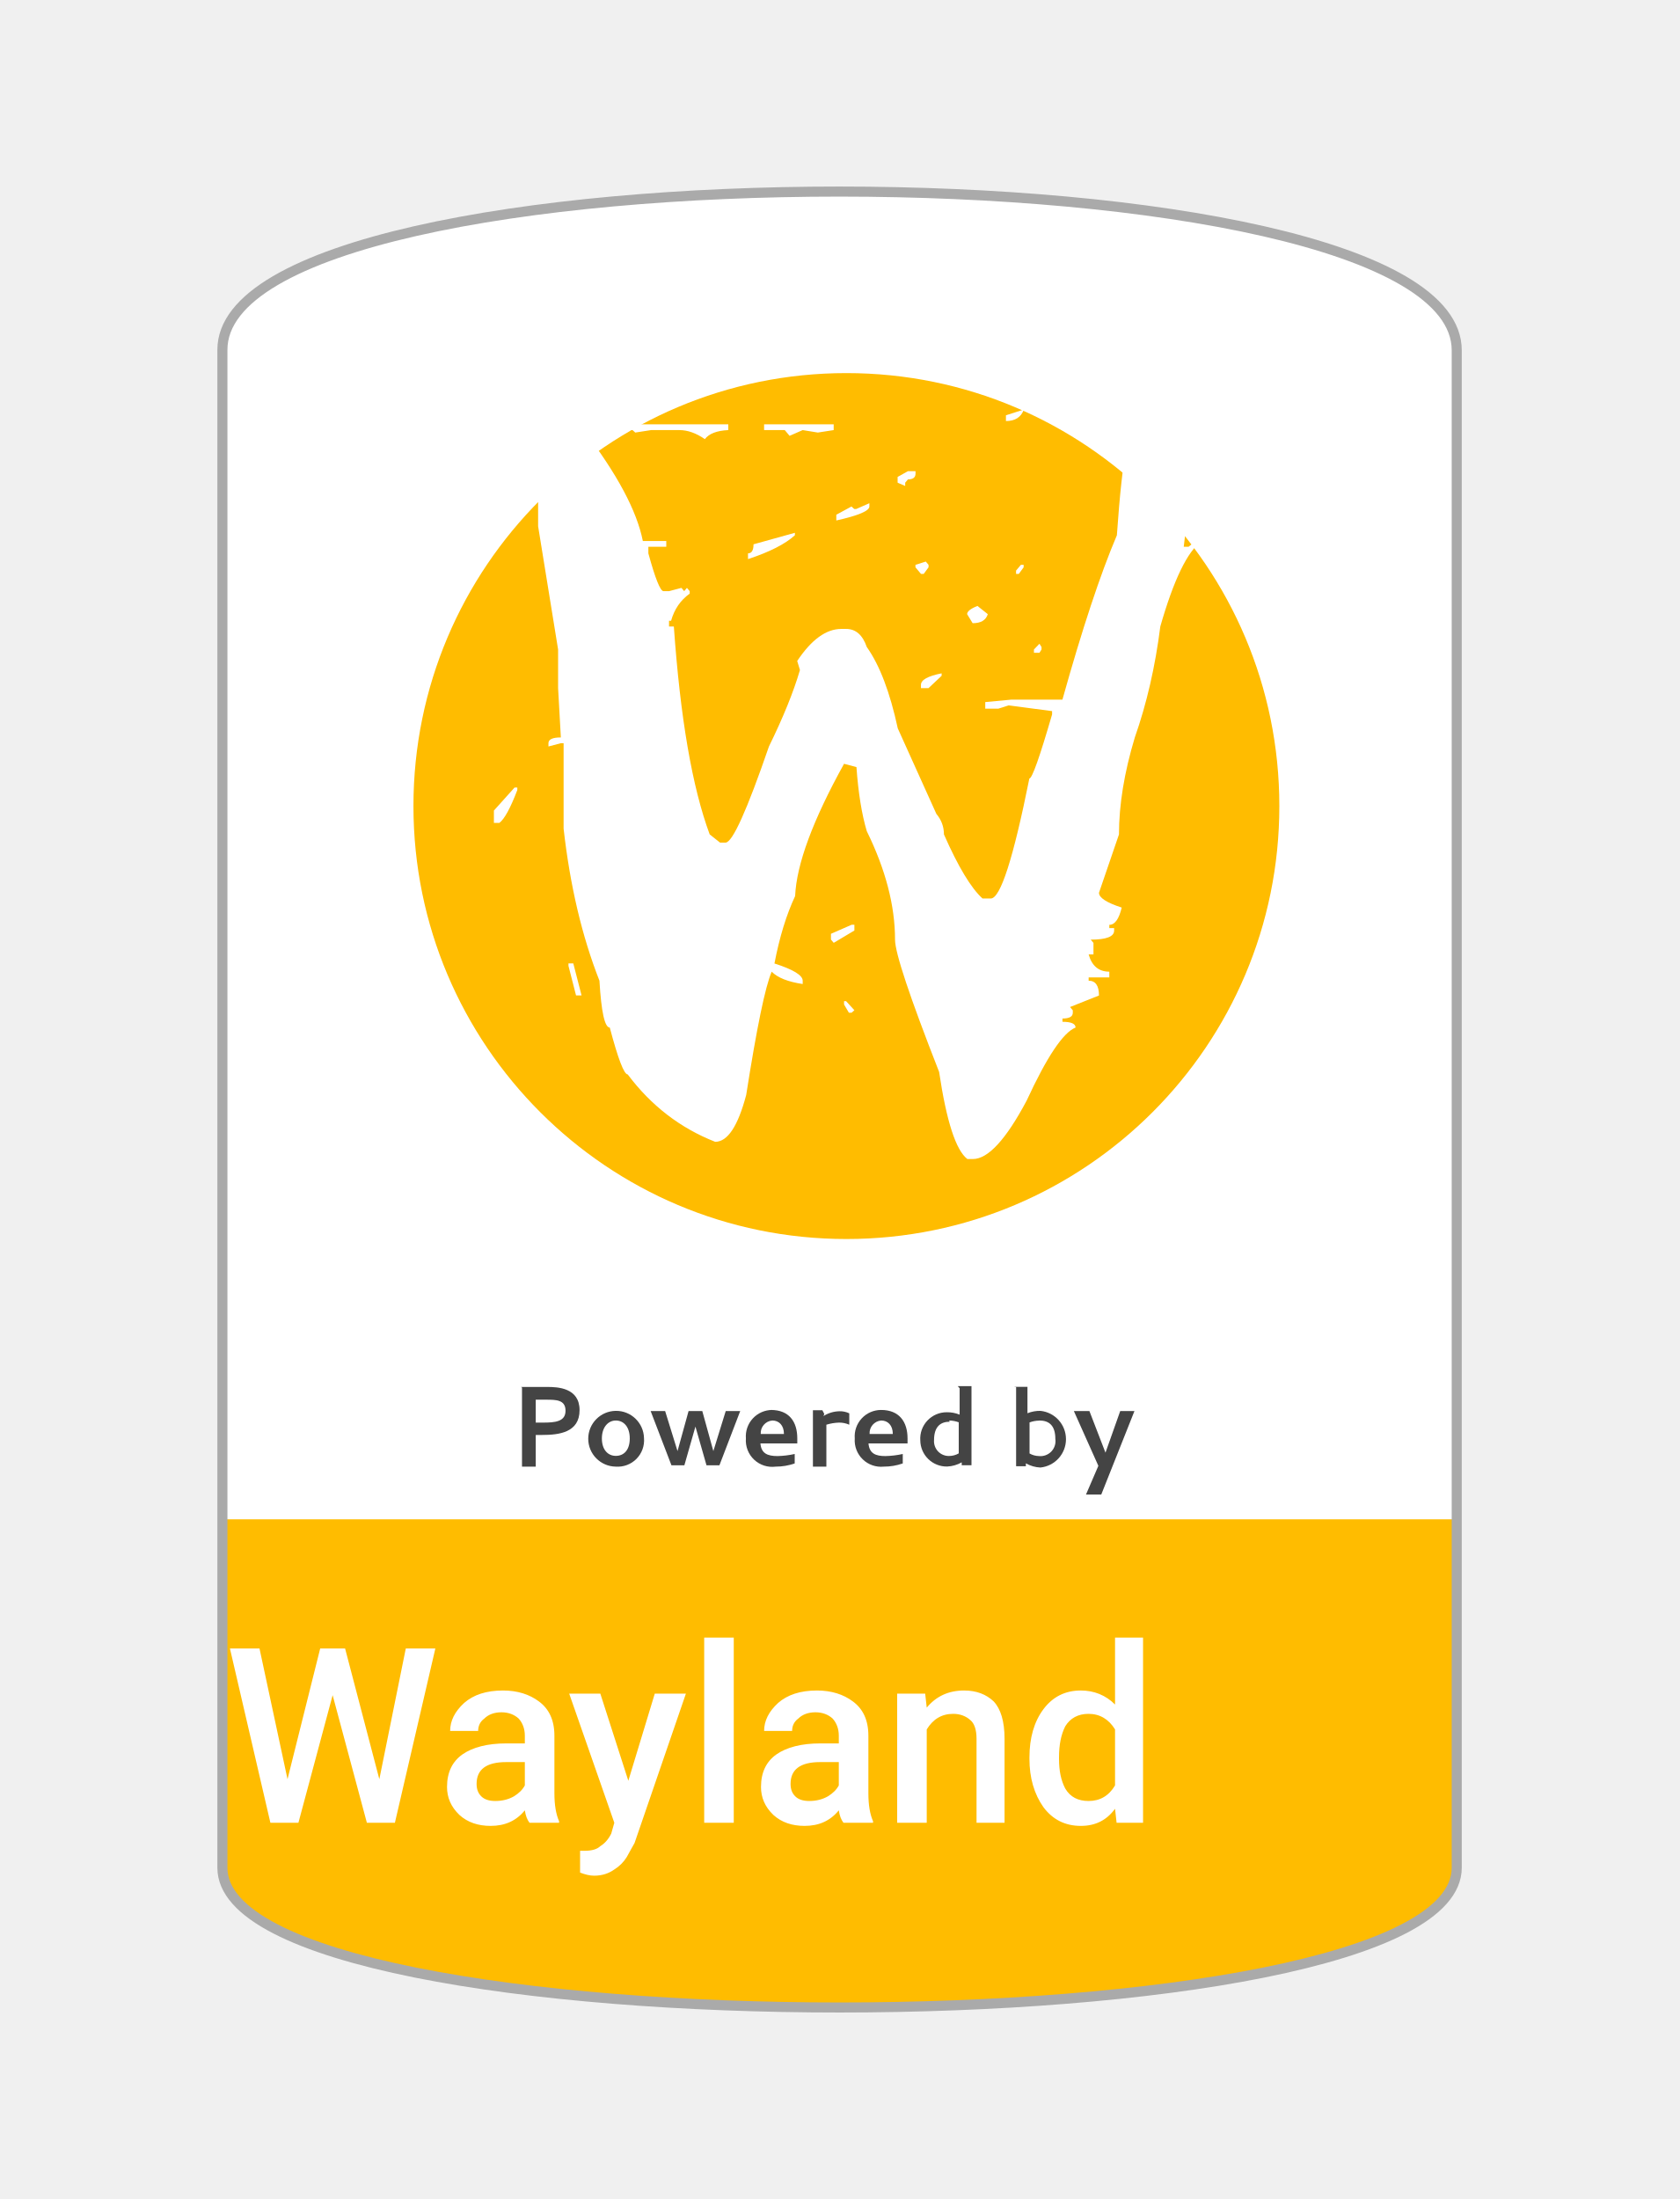
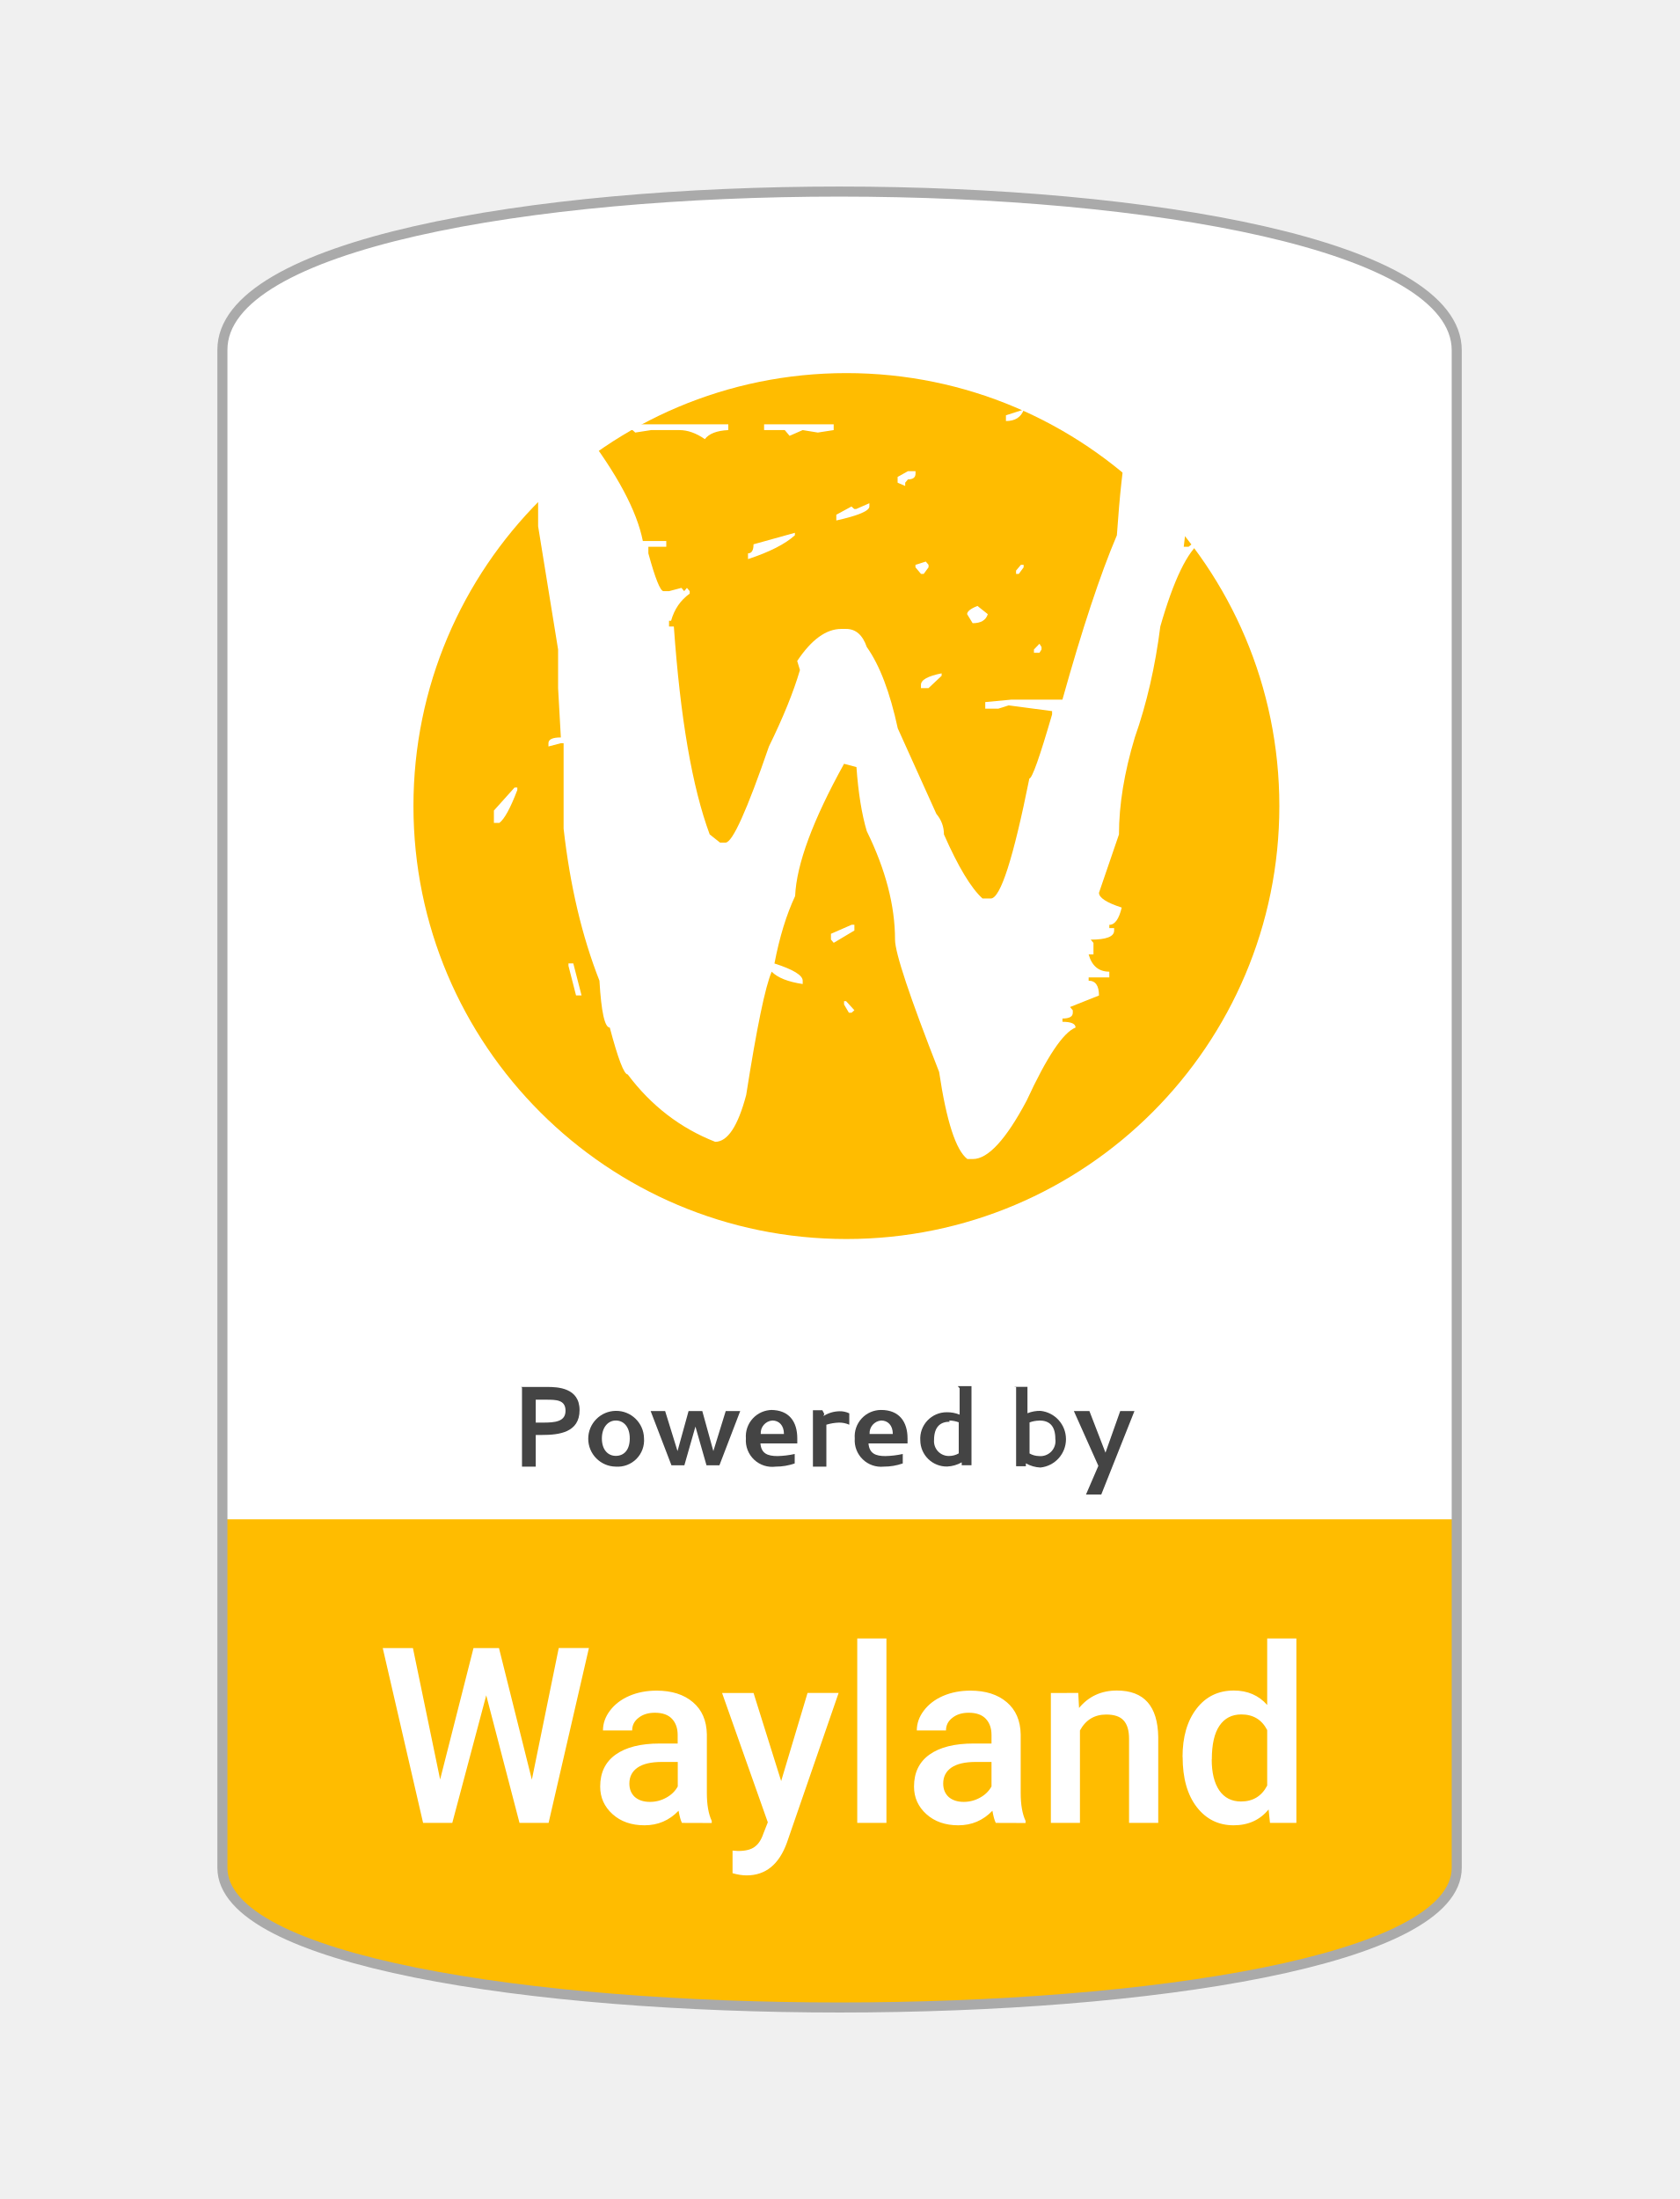
<svg xmlns="http://www.w3.org/2000/svg" xmlns:xlink="http://www.w3.org/1999/xlink" width="63.72" height="83.446" viewBox="0 0 16.859 22.078" version="1.1" id="svg1" xml:space="preserve">
  <defs id="defs1">
    <linearGradient id="linear-gradient-34" x1="155.32" y1="560.59" x2="155.32" y2="560.43" xlink:href="#linear-gradient-13" />
    <linearGradient id="linear-gradient-13" x1="155.32" y1="562.58" x2="155.32" y2="562.42" gradientTransform="matrix(45.2,0,0,-212.17,-6849.43,119709.31)" gradientUnits="userSpaceOnUse">
      <stop offset="0" stop-color="#16b0ed" stop-opacity="0.8" id="stop76" />
      <stop offset="1" stop-color="#0f59b2" stop-opacity="0.84" id="stop77" />
    </linearGradient>
    <linearGradient id="linear-gradient-35" x1="158.05" y1="560.59" x2="158.05" y2="560.43" xlink:href="#linear-gradient-14" />
    <linearGradient id="linear-gradient-14" x1="158.05" y1="562.58" x2="158.05" y2="562.42" gradientTransform="matrix(-46.13,0,0,-212.15,7480.38,119695.47)" gradientUnits="userSpaceOnUse">
      <stop offset="0" stop-color="#7db643" id="stop78" />
      <stop offset="1" stop-color="#367533" id="stop79" />
    </linearGradient>
    <linearGradient id="linear-gradient-36" x1="155.08" y1="560.59" x2="155.08" y2="560.43" xlink:href="#linear-gradient-15" />
    <linearGradient id="linear-gradient-15" x1="155.08" y1="562.58" x2="155.08" y2="562.42" gradientTransform="matrix(150.45,0,0,-212.19,-23151.41,119720.44)" gradientUnits="userSpaceOnUse">
      <stop offset="0" stop-color="#88c649" stop-opacity="0.8" id="stop80" />
      <stop offset="1" stop-color="#439240" stop-opacity="0.84" id="stop81" />
    </linearGradient>
  </defs>
  <g id="layer1">
    <g id="g3" style="display:inline">
      <path id="use1" style="display:inline;fill:#ffffff;fill-opacity:1;stroke-width:0.476" class="cls-162" d="M 8.429 1.923 C 5.331 1.923 2.233 2.452 2.233 3.512 L 2.233 18.752 C 2.233 20.623 14.626 20.623 14.626 18.752 L 14.626 3.518 C 14.626 2.455 11.528 1.924 8.429 1.923 z " />
      <path id="path1568" style="fill:#ffbc00;fill-opacity:1;stroke-width:0.265;stroke-dasharray:none" class="cls-162" d="M 2.233 15.254 L 2.233 18.752 C 2.233 20.623 14.626 20.623 14.626 18.752 L 14.626 15.254 L 2.233 15.254 z " />
      <path class="cls-28" d="M 14.626,3.517 V 18.752 c 0,1.871 -12.393,1.871 -12.393,0 V 3.512 c 0,-2.119 12.393,-2.119 12.393,0.005 z" id="path1569" style="fill:none;fill-opacity:1;stroke:#aaaaaa;stroke-width:0.101px;stroke-linecap:round;stroke-linejoin:bevel" />
    </g>
    <g id="g2">
      <path class="cls-162" d="m 5.379,14.053 h 0.103 c 0.101,0 0.196,0 0.196,0.111 0,0.111 -0.108,0.119 -0.228,0.119 h -0.071 v -0.225 m -0.138,-0.127 v 0.794 h 0.138 v -0.318 h 0.064 c 0.169,0 0.376,-0.024 0.376,-0.249 0,-0.225 -0.22,-0.233 -0.323,-0.233 h -0.265" id="path1561" style="fill:#444444;stroke-width:0.265" />
      <path class="cls-162" d="m 6.183,14.725 a 0.265,0.265 0 0 0 0.283,-0.286 0.28,0.28 0 1 0 -0.283,0.286 m 0,-0.463 c 0.077,0 0.14,0.061 0.14,0.18 0,0.119 -0.061,0.175 -0.14,0.175 -0.079,0 -0.14,-0.061 -0.14,-0.175 0,-0.114 0.064,-0.18 0.14,-0.18" id="path1562" style="fill:#444444;stroke-width:0.265" />
      <polyline class="cls-162" points="172.68 807.88 172.26 809.4 171.79 807.88 171.24 807.88 172.03 809.94 172.52 809.94 172.94 808.47 173.36 809.94 173.85 809.94 174.64 807.88 174.09 807.88 173.62 809.4 173.2 807.88 172.68 807.88" id="polyline1562" style="fill:#444444" transform="matrix(0.2645833,0,0,0.2645833,-38.77469,-199.5848)" />
      <path class="cls-162" d="m 7.755,14.262 c 0.066,0 0.116,0.048 0.116,0.135 h -0.233 a 0.127,0.127 0 0 1 0.116,-0.135 m 0,-0.106 a 0.265,0.265 0 0 0 -0.265,0.286 0.265,0.265 0 0 0 0.299,0.283 0.574,0.574 0 0 0 0.191,-0.032 v -0.095 a 0.892,0.892 0 0 1 -0.172,0.021 c -0.101,0 -0.164,-0.026 -0.172,-0.127 h 0.37 v -0.05 c 0,-0.169 -0.082,-0.286 -0.265,-0.286" id="path1563" style="fill:#444444;stroke-width:0.265" />
      <path class="cls-162" d="m 8.276,14.196 -0.019,-0.037 h -0.095 v 0.566 h 0.135 v -0.421 a 0.489,0.489 0 0 1 0.127,-0.021 0.249,0.249 0 0 1 0.103,0.021 v 0 -0.114 a 0.212,0.212 0 0 0 -0.098,-0.021 0.312,0.312 0 0 0 -0.161,0.048" id="path1564" style="fill:#444444;stroke-width:0.265" />
      <path class="cls-162" d="m 8.848,14.262 c 0.066,0 0.116,0.048 0.116,0.135 h -0.233 a 0.127,0.127 0 0 1 0.116,-0.135 m 0,-0.106 a 0.265,0.265 0 0 0 -0.265,0.286 0.265,0.265 0 0 0 0.291,0.283 0.574,0.574 0 0 0 0.191,-0.032 v -0.095 a 0.894,0.894 0 0 1 -0.175,0.021 c -0.098,0 -0.161,-0.026 -0.169,-0.127 h 0.392 v -0.05 c 0,-0.169 -0.085,-0.286 -0.265,-0.286" id="path1565" style="fill:#444444;stroke-width:0.265" />
      <path class="cls-162" d="m 9.528,14.262 a 0.288,0.288 0 0 1 0.098,0.018 v 0.312 a 0.193,0.193 0 0 1 -0.095,0.026 0.148,0.148 0 0 1 -0.153,-0.159 c 0,-0.14 0.069,-0.185 0.159,-0.185 m 0.098,-0.336 v 0.265 a 0.333,0.333 0 0 0 -0.13,-0.024 0.265,0.265 0 0 0 -0.265,0.283 0.265,0.265 0 0 0 0.27,0.262 0.325,0.325 0 0 0 0.146,-0.042 v 0.029 h 0.098 v -0.794 h -0.138" id="path1566" style="fill:#444444;stroke-width:0.265" />
      <path class="cls-162" d="m 10.435,14.262 c 0.093,0 0.161,0.045 0.161,0.185 a 0.151,0.151 0 0 1 -0.164,0.172 0.201,0.201 0 0 1 -0.095,-0.026 v -0.312 a 0.288,0.288 0 0 1 0.098,-0.018 m -0.233,-0.336 v 0.794 h 0.098 v -0.029 a 0.325,0.325 0 0 0 0.146,0.042 0.286,0.286 0 0 0 0,-0.569 0.333,0.333 0 0 0 -0.13,0.024 v -0.265 h -0.135" id="path1567" style="fill:#444444;stroke-width:0.265" />
      <polyline class="cls-162" points="187.3 807.88 188.23 809.96 187.76 811.05 188.34 811.05 189.6 807.88 189.06 807.88 188.5 809.46 187.89 807.88 187.3 807.88" id="polyline1567" style="fill:#444444" transform="matrix(0.2645833,0,0,0.2645833,-38.77469,-199.5848)" />
    </g>
    <g transform="matrix(0.0353697,0,0,0.0353697,-3.577192,-8.361155)" id="g2-5">
      <circle cx="341.4" cy="465.2" r="122.9" style="fill:#ffbc00" id="circle1" />
      <g transform="scale(0.9156,1.092)" style="fill:#ffffff" id="g1">
        <path d="m 443.9,314.6 h 2.35 l -1.495,1.495 h -0.854 V 314.6 m -173,3.631 v 1.709 l -5.554,6.836 h -0.854 l -0.854,-5.34 c 3.275,-2.136 5.696,-3.204 7.263,-3.204 m 202.5,2.35 c 4.842,1.9e-4 7.547,3.062 8.117,9.185 l -4.059,28.84 h 1.495 l 3.204,-2.136 h 0.854 v 0.641 c -4.415,2.706 -8.687,10.11 -12.82,22.22 -1.567,10.4 -4.201,20.01 -7.904,28.84 -3.276,9.114 -4.913,17.52 -4.913,25.21 l -6.195,15.17 c -1.7e-4,1.282 2.35,2.563 7.049,3.845 -0.855,2.991 -2.136,4.486 -3.845,4.486 v 0.854 h 1.495 v 0.641 c -1.7e-4,1.567 -2.421,2.35 -7.263,2.35 l 0.854,0.854 v 2.991 h -1.495 c 0.997,2.991 3.133,4.486 6.408,4.486 v 1.495 h -6.408 v 0.854 c 2.136,4e-5 3.204,1.282 3.204,3.845 l -8.972,2.991 0.854,0.854 v 0.641 c -1.6e-4,0.997 -1.068,1.495 -3.204,1.495 v 0.854 c 2.706,3e-5 4.058,0.498 4.059,1.495 -3.845,1.282 -8.901,7.619 -15.17,19.01 -6.408,10.11 -11.96,15.17 -16.66,15.17 h -1.709 c -3.56,-2.279 -6.48,-9.826 -8.758,-22.64 -9.114,-19.51 -13.67,-30.97 -13.67,-34.39 -10e-5,-8.829 -2.919,-18.23 -8.758,-28.2 -1.567,-4.415 -2.635,-9.968 -3.204,-16.66 l -3.845,-0.854 c -9.684,14.67 -14.74,26.13 -15.17,34.39 -2.706,4.842 -4.842,10.68 -6.408,17.52 5.839,1.567 8.758,3.062 8.758,4.486 v 0.854 c -4.557,-0.57 -7.761,-1.638 -9.612,-3.204 -1.994,3.845 -4.628,14.53 -7.904,32.04 -2.563,8.117 -5.768,12.18 -9.612,12.18 -10.82,-3.56 -19.87,-9.399 -27.13,-17.52 -1.139,2e-5 -2.991,-4.059 -5.554,-12.18 -1.566,3e-5 -2.635,-4.059 -3.204,-12.18 -5.411,-11.53 -9.114,-24.71 -11.11,-39.52 v -22.22 h -0.854 l -3.845,0.854 v -0.854 c 1e-5,-0.997 1.282,-1.495 3.845,-1.495 l -0.854,-12.82 v -10.04 l -6.195,-32.04 v -13.67 c 2.706,-8.544 7.405,-12.82 14.1,-12.82 h 44.86 v 1.495 c -3.56,0.143 -5.981,0.926 -7.263,2.35 -2.706,-1.566 -5.34,-2.35 -7.904,-2.35 h -8.758 l -4.913,0.641 -0.854,-0.641 H 305.92 l -6.408,0.641 -3.204,-0.641 -2.35,0.641 -2.563,-0.641 c 10.4,11.39 16.52,21.01 18.37,28.84 h 7.263 v 1.495 h -5.554 v 1.709 c 2.136,6.551 3.703,9.826 4.699,9.826 h 1.709 l 3.845,-0.854 0.854,0.854 0.854,-0.854 0.854,0.854 v 0.641 c -2.848,1.709 -4.771,4.059 -5.767,7.049 h -0.641 v 1.495 h 1.495 c 1.994,23.78 5.696,41.8 11.11,54.04 l 3.204,2.136 h 1.709 c 2.136,8e-5 6.622,-8.331 13.46,-24.99 4.415,-7.547 7.619,-14.17 9.612,-19.87 l -0.854,-2.35 c 4.415,-5.554 8.972,-8.331 13.67,-8.331 h 1.495 c 2.99,1.4e-4 5.127,1.567 6.408,4.699 3.987,4.7 7.191,11.75 9.612,21.15 l 11.96,22.22 c 1.566,1.567 2.35,3.347 2.35,5.34 4.414,8.402 8.402,13.96 11.96,16.66 h 2.563 c 2.99,6e-5 6.978,-10.4 11.96,-31.19 0.854,9e-5 3.204,-5.554 7.049,-16.66 v -0.854 l -13.46,-1.495 -3.204,0.854 h -4.059 v -1.709 l 8.117,-0.641 h 15.81 c 6.123,-18.37 11.75,-32.61 16.88,-42.72 1.709,-20.79 4.058,-31.19 7.049,-31.19 l 9.612,-3.845 m -45.5,2.35 c -0.855,1.994 -2.706,2.991 -5.554,2.991 v -1.495 l 5.554,-1.495 m -80.53,3.845 h 21.57 v 1.495 l -4.913,0.641 -4.699,-0.641 -4.059,1.495 -1.495,-1.495 h -6.408 v -1.495 m -112.4,2.991 h 2.35 l 1.495,1.495 v 0.854 l -4.699,4.486 v 3.845 h -1.709 v -2.35 l 0.854,-0.641 v -0.854 l -4.059,-3.845 c 0.997,-1.994 2.919,-2.99 5.767,-2.991 m 157,9.185 h 2.35 v 0.641 c -1.1e-4,0.997 -0.783,1.495 -2.35,1.495 l -0.854,0.854 v 0.854 l -2.35,-0.854 v -1.495 l 3.204,-1.495 m -11.96,8.331 v 0.854 c -1e-4,1.139 -3.418,2.35 -10.25,3.631 v -1.495 l 4.699,-2.136 0.854,0.641 h 0.641 l 4.059,-1.495 m -139.5,7.69 v 0.641 l -1.709,1.495 -0.641,-0.641 v -0.854 l 0.641,-0.641 h 1.709 m 116.4,0 v 0.641 c -2.991,2.279 -7.832,4.344 -14.53,6.195 v -1.495 c 1.139,1.5e-4 1.709,-0.783 1.709,-2.35 l 12.82,-2.991 m 40.59,7.476 0.854,0.854 v 0.641 l -1.495,1.709 h -0.854 l -1.709,-1.709 v -0.641 l 3.204,-0.854 m 29.48,0.854 h 0.854 v 0.641 l -1.495,1.709 h -0.854 v -0.854 l 1.495,-1.495 m -13.46,10.68 3.204,2.136 c -0.57,1.567 -2.136,2.35 -4.699,2.35 l -1.709,-2.35 c -1.3e-4,-0.712 1.068,-1.424 3.204,-2.136 m 19.22,9.826 0.641,0.854 v 0.641 l -0.641,0.854 h -1.709 v -0.854 l 1.709,-1.495 m -30.33,7.69 v 0.641 l -4.059,3.204 h -2.35 v -0.854 c -1.1e-4,-1.282 2.136,-2.278 6.408,-2.991 m -132.4,29.69 h 0.854 v 0.641 c -2.136,4.7 -3.987,7.548 -5.554,8.544 h -1.709 v -3.204 l 6.408,-5.981 m 104.5,35.67 h 0.854 v 1.495 l -6.408,3.204 -0.854,-0.854 v -1.495 l 6.408,-2.35 m -87.79,10.04 h 1.495 l 2.563,8.331 h -1.709 l -2.35,-7.69 v -0.641 m 85.44,9.826 h 0.641 l 2.563,2.35 -0.854,0.641 h -0.854 l -1.495,-2.136 V 476.73" id="path1-3" />
      </g>
    </g>
-     <text xml:space="preserve" style="font-weight:500;font-size:2.469px;font-family:Roboto;-inkscape-font-specification:'Roboto Medium';text-align:center;text-anchor:middle;fill:#ffffff;fill-opacity:1;stroke-width:0.265;stroke-dasharray:none" x="8.478" y="18.302" id="text2">
-       <tspan id="tspan1" style="font-style:normal;font-variant:normal;font-stretch:normal;font-size:2.469px;font-family:Roboto;-inkscape-font-specification:'Roboto Semi-Light';fill:#ffffff;stroke-width:0.265" x="8.478" y="18.302">Wayland</tspan>
-     </text>
+     <path style="font-weight:500;font-size:2.469px;font-family:Roboto;-inkscape-font-specification:'Roboto Semi-Light';text-align:center;text-anchor:middle;fill:#ffffff;stroke-width:0.265" d="m 5.34,17.868 0.27,-1.322 H 5.913 L 5.508,18.302 H 5.216 L 4.882,17.021 4.541,18.302 H 4.248 L 3.843,16.547 h 0.303 l 0.273,1.319 0.335,-1.319 h 0.256 z m 1.507,0.434 q -0.019,-0.037 -0.034,-0.122 -0.14,0.146 -0.342,0.146 -0.197,0 -0.321,-0.112 -0.124,-0.112 -0.124,-0.277 0,-0.209 0.154,-0.32 0.156,-0.112 0.444,-0.112 h 0.18 v -0.086 q 0,-0.101 -0.057,-0.162 -0.057,-0.061 -0.172,-0.061 -0.1,0 -0.164,0.051 -0.064,0.049 -0.064,0.127 H 6.054 q 0,-0.107 0.071,-0.2 0.071,-0.094 0.193,-0.147 0.123,-0.053 0.274,-0.053 0.229,0 0.365,0.116 0.136,0.115 0.14,0.323 v 0.588 q 0,0.176 0.049,0.281 v 0.021 z M 6.526,18.091 q 0.087,0 0.163,-0.042 0.077,-0.042 0.116,-0.113 V 17.69 H 6.646 q -0.163,0 -0.245,0.057 -0.082,0.057 -0.082,0.16 0,0.084 0.055,0.135 0.057,0.049 0.151,0.049 z m 1.317,-0.209 0.265,-0.885 H 8.42 L 7.901,18.5 q -0.119,0.329 -0.405,0.329 -0.064,0 -0.141,-0.022 v -0.227 l 0.055,0.004 q 0.111,0 0.166,-0.041 0.057,-0.04 0.089,-0.135 L 7.709,18.296 7.25,16.998 h 0.316 z m 1.057,0.42 H 8.607 v -1.852 h 0.293 z m 1.098,0 q -0.019,-0.037 -0.034,-0.122 -0.14,0.146 -0.342,0.146 -0.197,0 -0.321,-0.112 -0.124,-0.112 -0.124,-0.277 0,-0.209 0.154,-0.32 0.156,-0.112 0.444,-0.112 h 0.18 v -0.086 q 0,-0.101 -0.057,-0.162 -0.057,-0.061 -0.172,-0.061 -0.1,0 -0.164,0.051 -0.064,0.049 -0.064,0.127 H 9.205 q 0,-0.107 0.071,-0.2 0.071,-0.094 0.193,-0.147 0.123,-0.053 0.274,-0.053 0.229,0 0.365,0.116 0.136,0.115 0.14,0.323 v 0.588 q 0,0.176 0.049,0.281 v 0.021 z M 9.676,18.091 q 0.087,0 0.163,-0.042 0.077,-0.042 0.116,-0.113 V 17.69 H 9.797 q -0.163,0 -0.245,0.057 -0.082,0.057 -0.082,0.16 0,0.084 0.055,0.135 0.057,0.049 0.151,0.049 z m 1.15,-1.094 0.008,0.151 q 0.145,-0.175 0.38,-0.175 0.408,0 0.415,0.467 v 0.862 h -0.293 v -0.845 q 0,-0.124 -0.054,-0.183 -0.053,-0.06 -0.175,-0.06 -0.177,0 -0.264,0.16 v 0.928 H 10.551 V 16.998 Z m 1.047,0.643 q 0,-0.301 0.14,-0.484 0.14,-0.183 0.375,-0.183 0.207,0 0.335,0.145 v -0.668 h 0.293 v 1.852 h -0.265 l -0.014,-0.135 q -0.131,0.159 -0.351,0.159 -0.229,0 -0.371,-0.184 -0.141,-0.184 -0.141,-0.502 z m 0.293,0.025 q 0,0.199 0.076,0.311 0.077,0.111 0.218,0.111 0.18,0 0.263,-0.16 v -0.557 q -0.081,-0.157 -0.26,-0.157 -0.142,0 -0.219,0.113 -0.077,0.112 -0.077,0.339 z" id="text2" aria-label="Wayland" />
  </g>
</svg>
